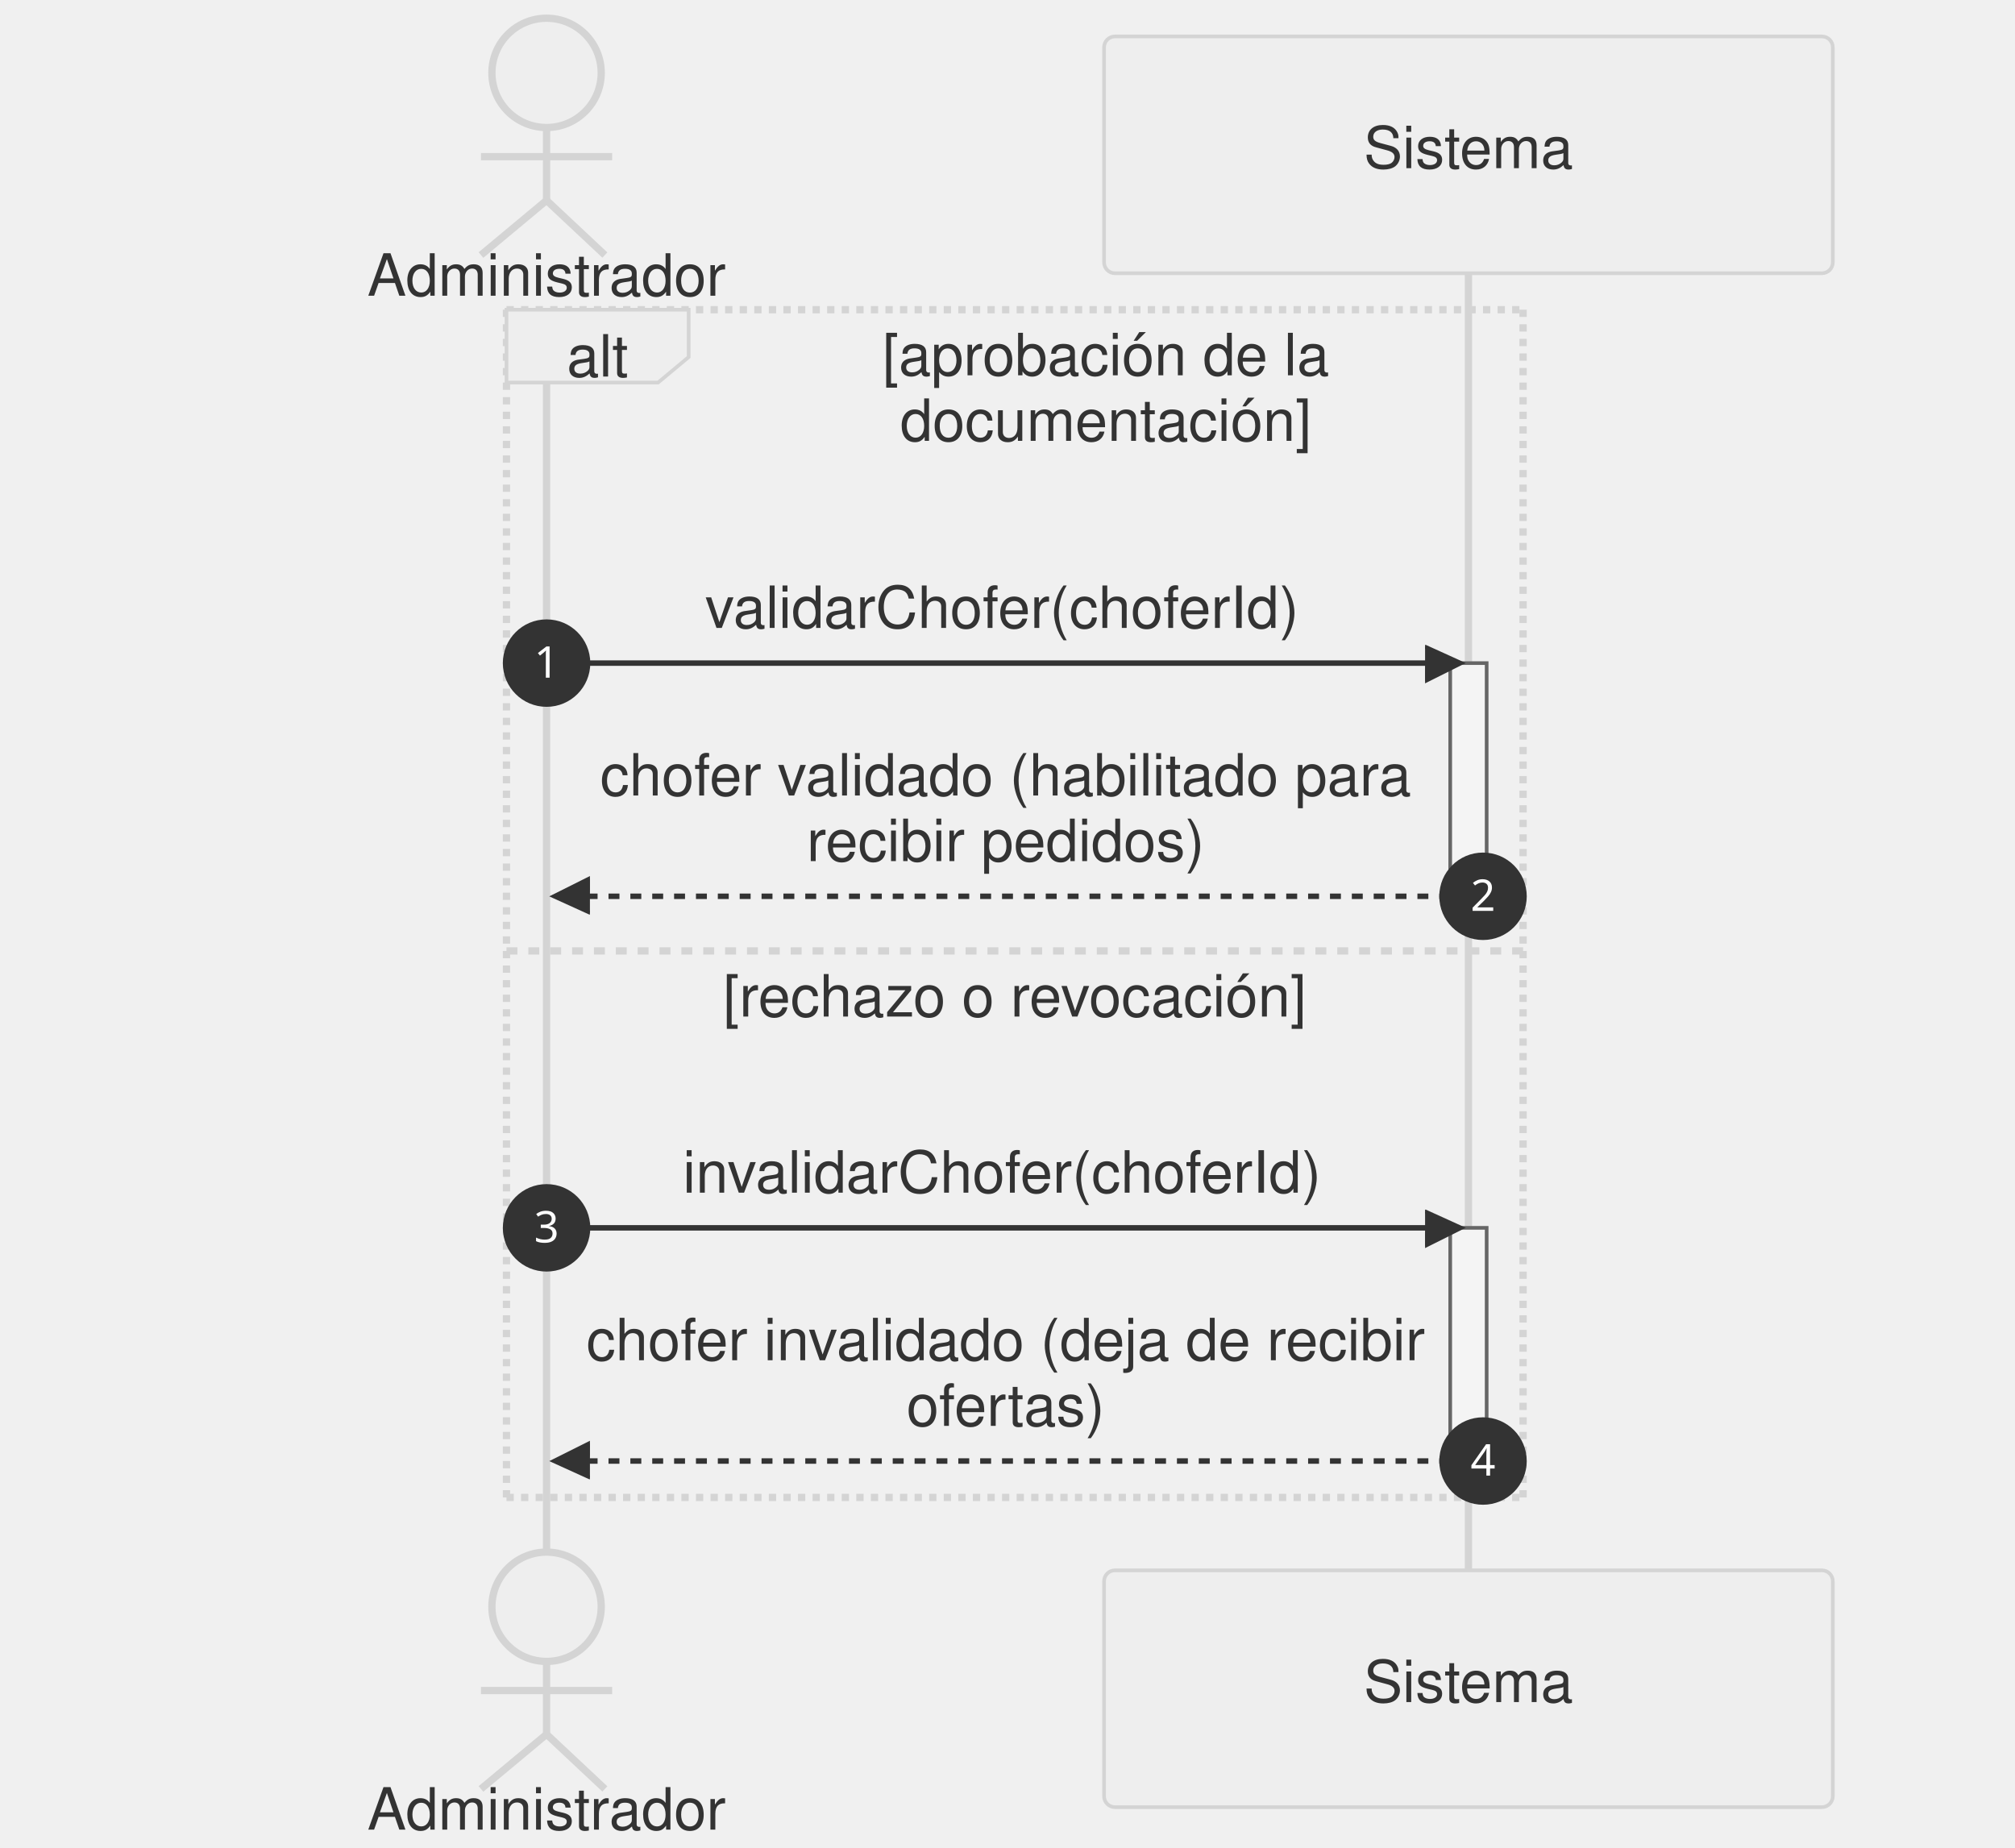
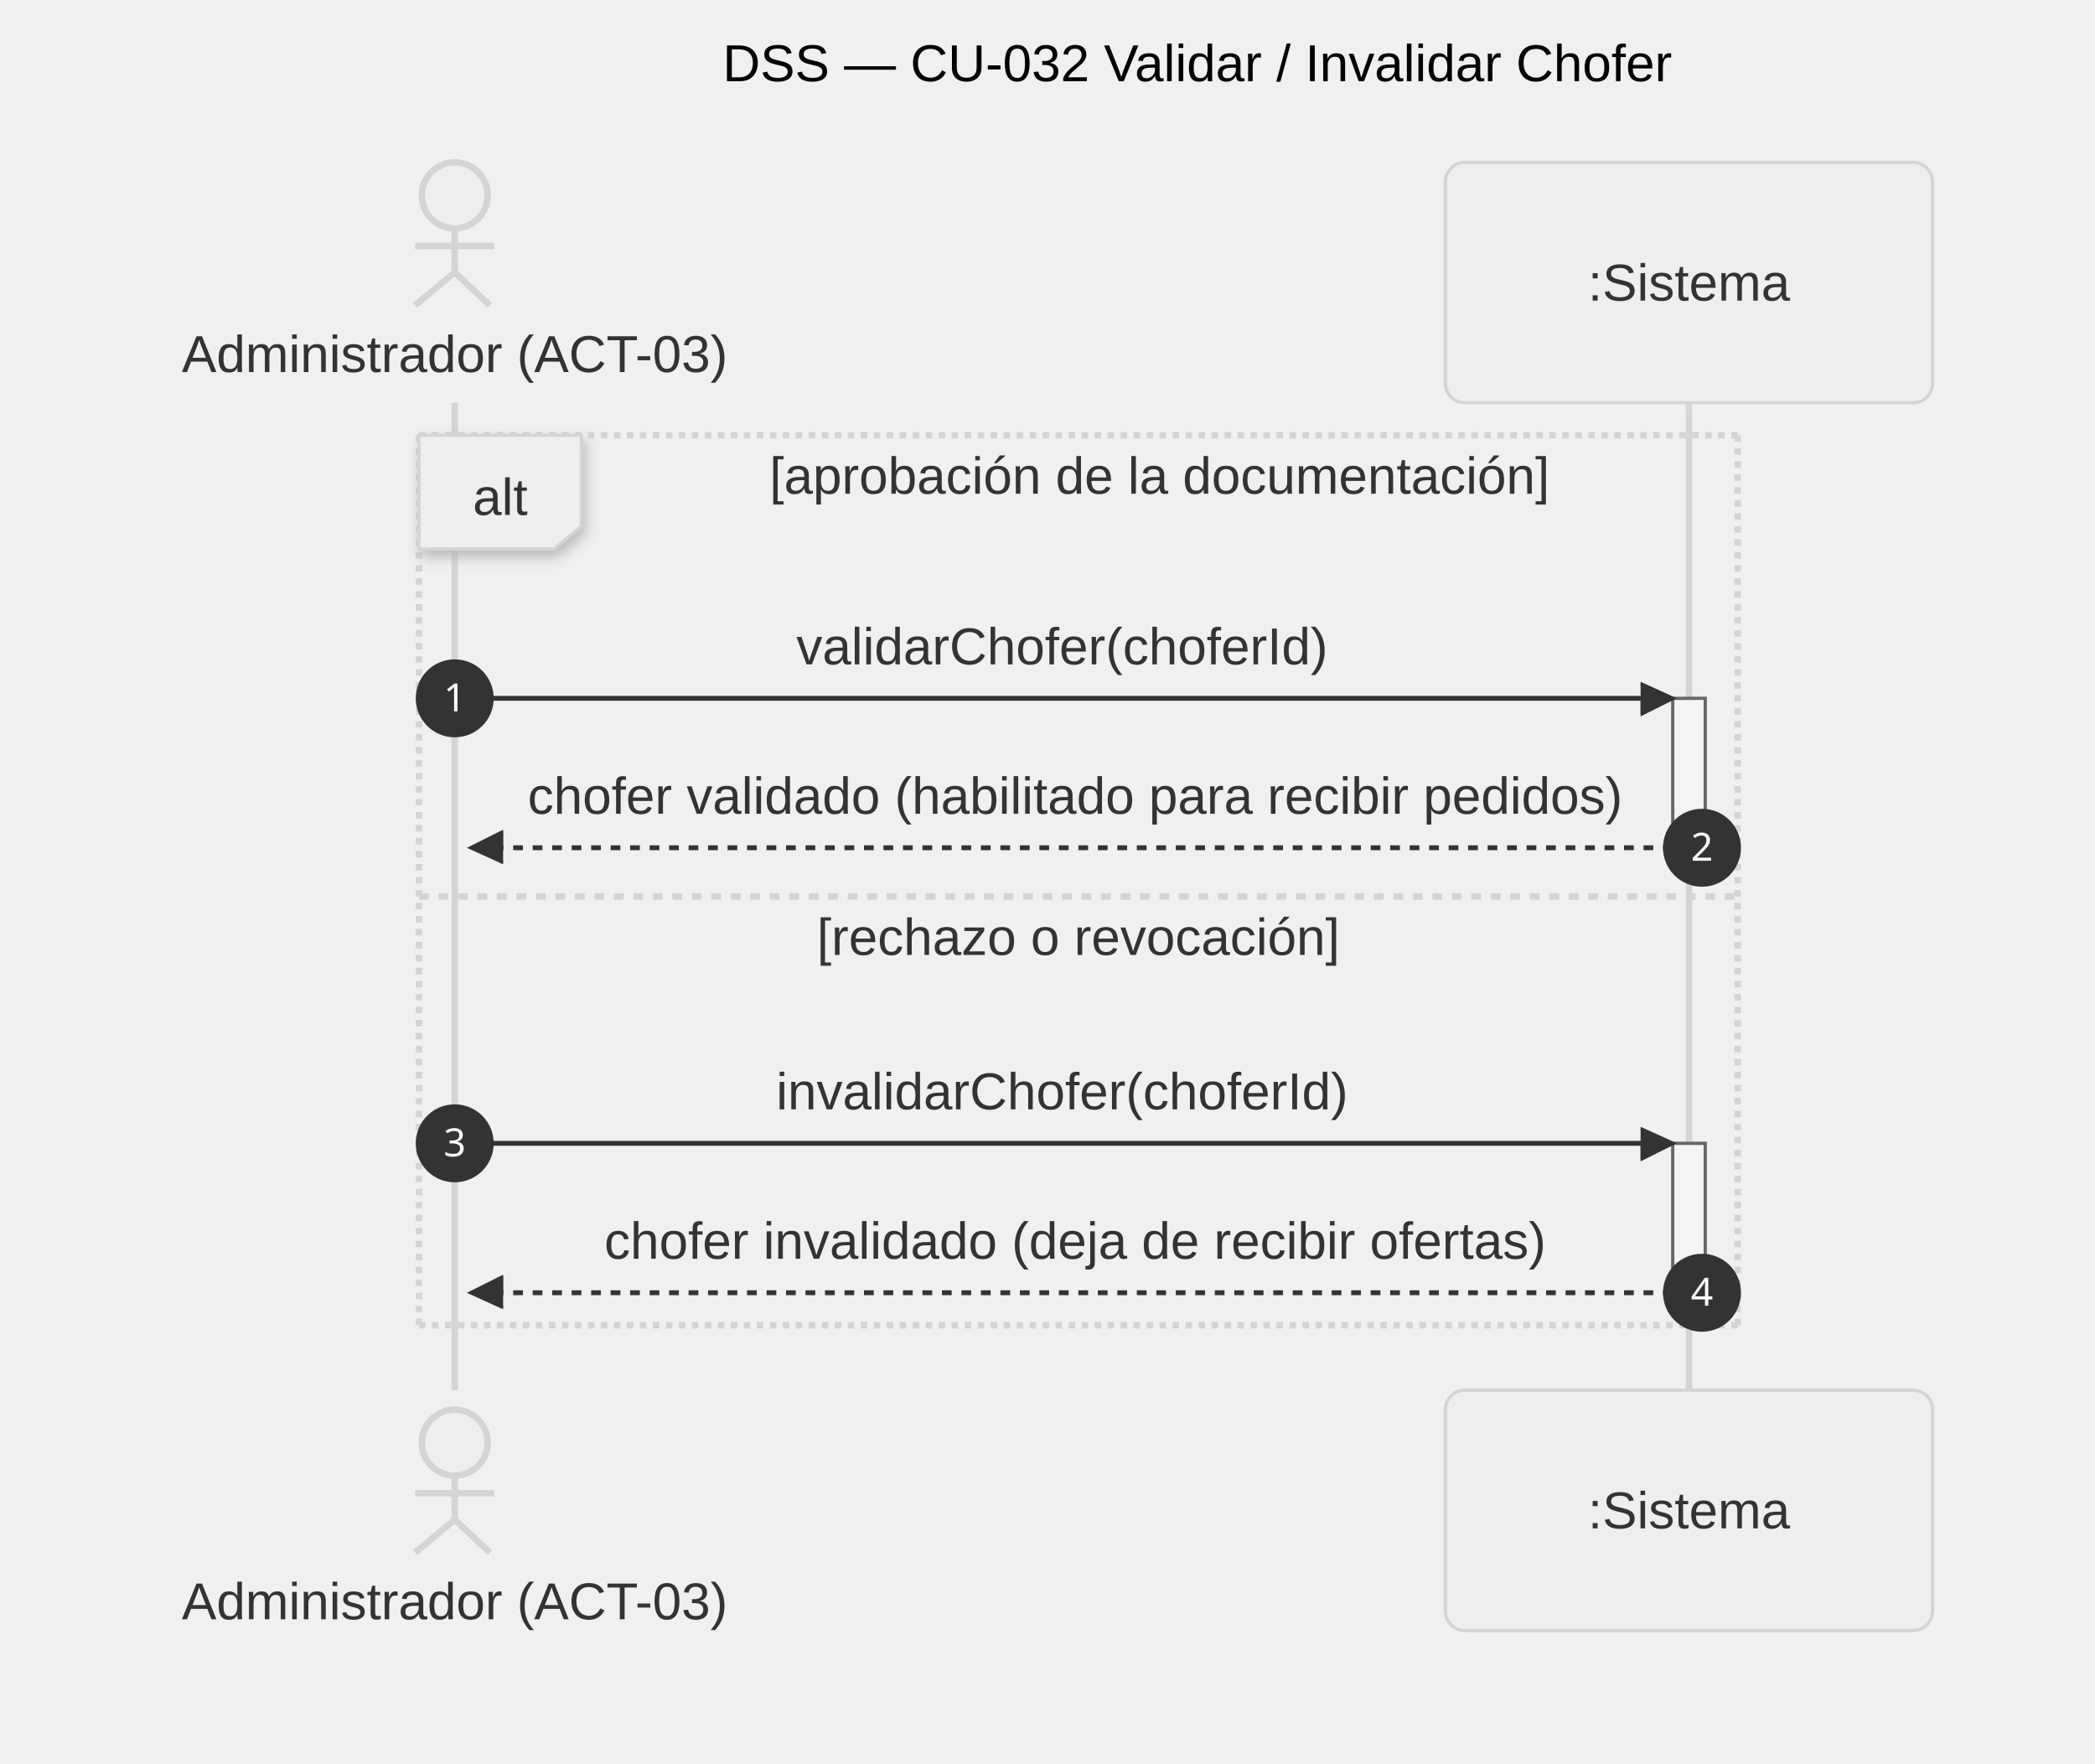
- <svg xmlns="http://www.w3.org/2000/svg" id="my-svg" width="553" height="507" viewBox="-50 -10 553 507" role="graphics-document document" aria-roledescription="sequence" style="background-color: transparent;">
+ <svg xmlns="http://www.w3.org/2000/svg" id="my-svg" width="100%" style="max-width: 645px; background-color: transparent;" viewBox="-50 -50 645 543" role="graphics-document document" aria-roledescription="sequence">
  <g>
-     <rect x="253" y="421" fill="#eaeaea" stroke="#666" width="200" height="65" name="SIS" rx="3" ry="3" class="actor actor-bottom" />
-     <text x="353" y="453.5" dominant-baseline="central" alignment-baseline="central" class="actor actor-box" style="text-anchor: middle; font-size: 16px; font-weight: 400; font-family: Helvetica, Arial, sans-serif;">
-       <tspan x="353" dy="0">Sistema</tspan>
+     <rect x="395" y="378" fill="#eaeaea" stroke="#666" width="150" height="74" name="SIS" rx="6" ry="6" class="actor actor-bottom" data-look="neo" filter="url(#my-svg-drop-shadow)" />
+     <text x="470" y="415" dominant-baseline="central" alignment-baseline="central" class="actor actor-box" style="text-anchor: middle; font-size: 16px; font-weight: 400;">
+       <tspan x="470" dy="0">:Sistema</tspan>
    </text>
  </g>
  <g />
  <g>
-     <line id="actor1" x1="353" y1="65" x2="353" y2="421" class="actor-line 200" stroke-width="0.5px" stroke="#999" name="SIS" data-et="life-line" data-id="SIS" />
-     <g id="root-1" data-et="participant" data-type="participant" data-id="SIS">
-       <rect x="253" y="0" fill="#eaeaea" stroke="#666" width="200" height="65" name="SIS" rx="3" ry="3" class="actor actor-top" />
-       <text x="353" y="32.5" dominant-baseline="central" alignment-baseline="central" class="actor actor-box" style="text-anchor: middle; font-size: 16px; font-weight: 400; font-family: Helvetica, Arial, sans-serif;">
-         <tspan x="353" dy="0">Sistema</tspan>
+     <line id="actor1" x1="470" y1="74" x2="470" y2="378" class="actor-line 200" stroke-width="0.5px" stroke="#999" name="SIS" data-et="life-line" data-id="SIS" />
+     <g id="root-1" data-look="neo" data-et="participant" data-type="participant" data-id="SIS">
+       <rect x="395" y="0" fill="#eaeaea" stroke="#666" width="150" height="74" name="SIS" rx="6" ry="6" class="actor actor-top" data-look="neo" filter="url(#my-svg-drop-shadow)" />
+       <text x="470" y="37" dominant-baseline="central" alignment-baseline="central" class="actor actor-box" style="text-anchor: middle; font-size: 16px; font-weight: 400;">
+         <tspan x="470" dy="0">:Sistema</tspan>
      </text>
    </g>
  </g>
  <g>
-     <line id="actor0" x1="100" y1="80" x2="100" y2="421" class="actor-line 200" stroke-width="0.5px" stroke="#999" name="ADM" data-et="life-line" data-id="ADM" />
+     <line id="actor0" x1="90" y1="74" x2="90" y2="378" class="actor-line 200" stroke-width="0.5px" stroke="#999" name="ADM" data-et="life-line" data-id="ADM" />
  </g>
-   <style>#my-svg{font-family:Helvetica,Arial,sans-serif;font-size:16px;fill:#000000;}@keyframes edge-animation-frame{from{stroke-dashoffset:0;}}@keyframes dash{to{stroke-dashoffset:0;}}#my-svg .edge-animation-slow{stroke-dasharray:9,5!important;stroke-dashoffset:900;animation:dash 50s linear infinite;stroke-linecap:round;}#my-svg .edge-animation-fast{stroke-dasharray:9,5!important;stroke-dashoffset:900;animation:dash 20s linear infinite;stroke-linecap:round;}#my-svg .error-icon{fill:#552222;}#my-svg .error-text{fill:#552222;stroke:#552222;}#my-svg .edge-thickness-normal{stroke-width:1px;}#my-svg .edge-thickness-thick{stroke-width:3.5px;}#my-svg .edge-pattern-solid{stroke-dasharray:0;}#my-svg .edge-thickness-invisible{stroke-width:0;fill:none;}#my-svg .edge-pattern-dashed{stroke-dasharray:3;}#my-svg .edge-pattern-dotted{stroke-dasharray:2;}#my-svg .marker{fill:#666;stroke:#666;}#my-svg .marker.cross{stroke:#666;}#my-svg svg{font-family:Helvetica,Arial,sans-serif;font-size:16px;}#my-svg p{margin:0;}#my-svg .actor{stroke:hsl(0, 0%, 83%);fill:#eee;stroke-width:1;}#my-svg rect.actor.outer-path[data-look="neo"]{filter:drop-shadow( 1px 2px 2px rgba(185,185,185,1));}#my-svg rect.note[data-look="neo"]{stroke:#999;fill:#666;filter:drop-shadow( 1px 2px 2px rgba(185,185,185,1));}#my-svg text.actor&gt;tspan{fill:#333;stroke:none;}#my-svg .actor-line{stroke:hsl(0, 0%, 83%);}#my-svg .innerArc{stroke-width:1.5;stroke-dasharray:none;}#my-svg .messageLine0{stroke-width:1.5;stroke-dasharray:none;stroke:#333;}#my-svg .messageLine1{stroke-width:1.5;stroke-dasharray:2,2;stroke:#333;}#my-svg [id$="-arrowhead"] path{fill:#333;stroke:#333;}#my-svg .sequenceNumber{fill:white;}#my-svg [id$="-sequencenumber"]{fill:#333;}#my-svg [id$="-crosshead"] path{fill:#333;stroke:#333;}#my-svg .messageText{fill:#333;stroke:none;}#my-svg .labelBox{stroke:hsl(0, 0%, 83%);fill:#eee;filter:none;}#my-svg .labelText,#my-svg .labelText&gt;tspan{fill:#333;stroke:none;}#my-svg .loopText,#my-svg .loopText&gt;tspan{fill:#333;stroke:none;}#my-svg .sectionTitle,#my-svg .sectionTitle&gt;tspan{fill:#333;stroke:none;}#my-svg .loopLine{stroke-width:2px;stroke-dasharray:2,2;stroke:hsl(0, 0%, 83%);fill:hsl(0, 0%, 83%);}#my-svg .note{stroke:#999;fill:#666;}#my-svg .noteText,#my-svg .noteText&gt;tspan{fill:#fff;stroke:none;font-weight:normal;}#my-svg .activation0{fill:#f4f4f4;stroke:#666;}#my-svg .activation1{fill:#f4f4f4;stroke:#666;}#my-svg .activation2{fill:#f4f4f4;stroke:#666;}#my-svg .actorPopupMenu{position:absolute;}#my-svg .actorPopupMenuPanel{position:absolute;fill:#eee;box-shadow:0px 8px 16px 0px rgba(0,0,0,0.2);filter:drop-shadow(3px 5px 2px rgb(0 0 0 / 0.4));}#my-svg .actor-man circle,#my-svg line{fill:#eee;stroke-width:2px;}#my-svg g rect.rect{filter:drop-shadow( 1px 2px 2px rgba(185,185,185,1));stroke:#999;}#my-svg .node .neo-node{stroke:#999;}#my-svg [data-look="neo"].node rect,#my-svg [data-look="neo"].cluster rect,#my-svg [data-look="neo"].node polygon{stroke:url(#my-svg-gradient);filter:drop-shadow( 1px 2px 2px rgba(185,185,185,1));}#my-svg [data-look="neo"].swimlane.cluster rect{filter:none;}#my-svg [data-look="neo"].node path{stroke:url(#my-svg-gradient);stroke-width:1px;}#my-svg [data-look="neo"].node .outer-path{filter:drop-shadow( 1px 2px 2px rgba(185,185,185,1));}#my-svg [data-look="neo"].node .neo-line path{stroke:#999;filter:none;}#my-svg [data-look="neo"].node circle{stroke:url(#my-svg-gradient);filter:drop-shadow( 1px 2px 2px rgba(185,185,185,1));}#my-svg [data-look="neo"].node circle .state-start{fill:#000000;}#my-svg [data-look="neo"].icon-shape .icon{fill:url(#my-svg-gradient);filter:drop-shadow( 1px 2px 2px rgba(185,185,185,1));}#my-svg [data-look="neo"].icon-shape .icon-neo path{stroke:url(#my-svg-gradient);filter:drop-shadow( 1px 2px 2px rgba(185,185,185,1));}#my-svg :root{--mermaid-font-family:Helvetica,Arial,sans-serif;}</style>
+   <style>#my-svg{font-family:"trebuchet ms",verdana,arial,sans-serif;font-size:16px;fill:#000000;}@keyframes edge-animation-frame{from{stroke-dashoffset:0;}}@keyframes dash{to{stroke-dashoffset:0;}}#my-svg .edge-animation-slow{stroke-dasharray:9,5!important;stroke-dashoffset:900;animation:dash 50s linear infinite;stroke-linecap:round;}#my-svg .edge-animation-fast{stroke-dasharray:9,5!important;stroke-dashoffset:900;animation:dash 20s linear infinite;stroke-linecap:round;}#my-svg .error-icon{fill:#552222;}#my-svg .error-text{fill:#552222;stroke:#552222;}#my-svg .edge-thickness-normal{stroke-width:1px;}#my-svg .edge-thickness-thick{stroke-width:3.5px;}#my-svg .edge-pattern-solid{stroke-dasharray:0;}#my-svg .edge-thickness-invisible{stroke-width:0;fill:none;}#my-svg .edge-pattern-dashed{stroke-dasharray:3;}#my-svg .edge-pattern-dotted{stroke-dasharray:2;}#my-svg .marker{fill:#666;stroke:#666;}#my-svg .marker.cross{stroke:#666;}#my-svg svg{font-family:"trebuchet ms",verdana,arial,sans-serif;font-size:16px;}#my-svg p{margin:0;}#my-svg .actor{stroke:hsl(0, 0%, 83%);fill:#eee;stroke-width:1;}#my-svg rect.actor.outer-path[data-look="neo"]{filter:drop-shadow( 1px 2px 2px rgba(185,185,185,1));}#my-svg rect.note[data-look="neo"]{stroke:#999;fill:#666;filter:drop-shadow( 1px 2px 2px rgba(185,185,185,1));}#my-svg text.actor&gt;tspan{fill:#333;stroke:none;}#my-svg .actor-line{stroke:hsl(0, 0%, 83%);}#my-svg .innerArc{stroke-width:1.5;stroke-dasharray:none;}#my-svg .messageLine0{stroke-width:1.5;stroke-dasharray:none;stroke:#333;}#my-svg .messageLine1{stroke-width:1.5;stroke-dasharray:2,2;stroke:#333;}#my-svg [id$="-arrowhead"] path{fill:#333;stroke:#333;}#my-svg .sequenceNumber{fill:white;}#my-svg [id$="-sequencenumber"]{fill:#333;}#my-svg [id$="-crosshead"] path{fill:#333;stroke:#333;}#my-svg .messageText{fill:#333;stroke:none;}#my-svg .labelBox{stroke:hsl(0, 0%, 83%);fill:#eee;filter:drop-shadow( 1px 2px 2px rgba(185,185,185,1));}#my-svg .labelText,#my-svg .labelText&gt;tspan{fill:#333;stroke:none;}#my-svg .loopText,#my-svg .loopText&gt;tspan{fill:#333;stroke:none;}#my-svg .sectionTitle,#my-svg .sectionTitle&gt;tspan{fill:#333;stroke:none;}#my-svg .loopLine{stroke-width:2px;stroke-dasharray:2,2;stroke:hsl(0, 0%, 83%);fill:hsl(0, 0%, 83%);}#my-svg .note{stroke:#999;fill:#666;}#my-svg .noteText,#my-svg .noteText&gt;tspan{fill:#fff;stroke:none;}#my-svg .activation0{fill:#f4f4f4;stroke:#666;}#my-svg .activation1{fill:#f4f4f4;stroke:#666;}#my-svg .activation2{fill:#f4f4f4;stroke:#666;}#my-svg .actorPopupMenu{position:absolute;}#my-svg .actorPopupMenuPanel{position:absolute;fill:#eee;box-shadow:0px 8px 16px 0px rgba(0,0,0,0.2);filter:drop-shadow(3px 5px 2px rgb(0 0 0 / 0.4));}#my-svg .actor-man circle,#my-svg line{fill:#eee;stroke-width:2px;}#my-svg g rect.rect{filter:drop-shadow( 1px 2px 2px rgba(185,185,185,1));stroke:#999;}#my-svg .node .neo-node{stroke:#999;}#my-svg [data-look="neo"].node rect,#my-svg [data-look="neo"].cluster rect,#my-svg [data-look="neo"].node polygon{stroke:url(#my-svg-gradient);filter:drop-shadow( 1px 2px 2px rgba(185,185,185,1));}#my-svg [data-look="neo"].swimlane.cluster rect{filter:none;}#my-svg [data-look="neo"].node path{stroke:url(#my-svg-gradient);stroke-width:1px;}#my-svg [data-look="neo"].node .outer-path{filter:drop-shadow( 1px 2px 2px rgba(185,185,185,1));}#my-svg [data-look="neo"].node .neo-line path{stroke:#999;filter:none;}#my-svg [data-look="neo"].node circle{stroke:url(#my-svg-gradient);filter:drop-shadow( 1px 2px 2px rgba(185,185,185,1));}#my-svg [data-look="neo"].node circle .state-start{fill:#000000;}#my-svg [data-look="neo"].icon-shape .icon{fill:url(#my-svg-gradient);filter:drop-shadow( 1px 2px 2px rgba(185,185,185,1));}#my-svg [data-look="neo"].icon-shape .icon-neo path{stroke:url(#my-svg-gradient);filter:drop-shadow( 1px 2px 2px rgba(185,185,185,1));}#my-svg :root{--mermaid-font-family:"trebuchet ms",verdana,arial,sans-serif;}</style>
  <g />
  <defs>
    <symbol id="my-svg-computer" width="24" height="24">
      <path transform="scale(.5)" d="M2 2v13h20v-13h-20zm18 11h-16v-9h16v9zm-10.228 6l.466-1h3.524l.467 1h-4.457zm14.228 3h-24l2-6h2.104l-1.33 4h18.45l-1.297-4h2.073l2 6zm-5-10h-14v-7h14v7z" />
    </symbol>
  </defs>
  <defs>
    <symbol id="my-svg-database" fill-rule="evenodd" clip-rule="evenodd">
      <path transform="scale(.5)" d="M12.258.001l.256.004.255.005.253.008.251.01.249.012.247.015.246.016.242.019.241.02.239.023.236.024.233.027.231.028.229.031.225.032.223.034.22.036.217.038.214.04.211.041.208.043.205.045.201.046.198.048.194.05.191.051.187.053.183.054.18.056.175.057.172.059.168.06.163.061.16.063.155.064.15.066.074.033.073.033.071.034.07.034.069.035.068.035.067.035.066.035.064.036.064.036.062.036.06.036.06.037.058.037.058.037.055.038.055.038.053.038.052.038.051.039.05.039.048.039.047.039.045.04.044.04.043.04.041.04.04.041.039.041.037.041.036.041.034.041.033.042.032.042.03.042.029.042.027.042.026.043.024.043.023.043.021.043.02.043.018.044.017.043.015.044.013.044.012.044.011.045.009.044.007.045.006.045.004.045.002.045.001.045v17l-.001.045-.002.045-.004.045-.006.045-.007.045-.009.044-.011.045-.012.044-.013.044-.015.044-.017.043-.018.044-.02.043-.021.043-.023.043-.024.043-.026.043-.027.042-.029.042-.03.042-.032.042-.033.042-.034.041-.036.041-.037.041-.039.041-.04.041-.041.04-.043.04-.044.04-.045.04-.047.039-.048.039-.05.039-.051.039-.052.038-.053.038-.055.038-.055.038-.058.037-.058.037-.06.037-.06.036-.062.036-.064.036-.064.036-.066.035-.067.035-.068.035-.069.035-.07.034-.071.034-.073.033-.074.033-.15.066-.155.064-.16.063-.163.061-.168.06-.172.059-.175.057-.18.056-.183.054-.187.053-.191.051-.194.05-.198.048-.201.046-.205.045-.208.043-.211.041-.214.04-.217.038-.22.036-.223.034-.225.032-.229.031-.231.028-.233.027-.236.024-.239.023-.241.02-.242.019-.246.016-.247.015-.249.012-.251.01-.253.008-.255.005-.256.004-.258.001-.258-.001-.256-.004-.255-.005-.253-.008-.251-.01-.249-.012-.247-.015-.245-.016-.243-.019-.241-.02-.238-.023-.236-.024-.234-.027-.231-.028-.228-.031-.226-.032-.223-.034-.22-.036-.217-.038-.214-.04-.211-.041-.208-.043-.204-.045-.201-.046-.198-.048-.195-.05-.19-.051-.187-.053-.184-.054-.179-.056-.176-.057-.172-.059-.167-.06-.164-.061-.159-.063-.155-.064-.151-.066-.074-.033-.072-.033-.072-.034-.07-.034-.069-.035-.068-.035-.067-.035-.066-.035-.064-.036-.063-.036-.062-.036-.061-.036-.06-.037-.058-.037-.057-.037-.056-.038-.055-.038-.053-.038-.052-.038-.051-.039-.049-.039-.049-.039-.046-.039-.046-.04-.044-.04-.043-.04-.041-.04-.04-.041-.039-.041-.037-.041-.036-.041-.034-.041-.033-.042-.032-.042-.03-.042-.029-.042-.027-.042-.026-.043-.024-.043-.023-.043-.021-.043-.02-.043-.018-.044-.017-.043-.015-.044-.013-.044-.012-.044-.011-.045-.009-.044-.007-.045-.006-.045-.004-.045-.002-.045-.001-.045v-17l.001-.045.002-.045.004-.045.006-.045.007-.045.009-.044.011-.045.012-.044.013-.044.015-.044.017-.043.018-.044.02-.043.021-.043.023-.043.024-.043.026-.043.027-.042.029-.042.03-.042.032-.042.033-.042.034-.041.036-.041.037-.041.039-.041.04-.041.041-.04.043-.04.044-.04.046-.04.046-.039.049-.039.049-.039.051-.039.052-.038.053-.038.055-.038.056-.038.057-.037.058-.037.06-.037.061-.036.062-.036.063-.036.064-.036.066-.035.067-.035.068-.035.069-.035.07-.034.072-.034.072-.033.074-.033.151-.066.155-.064.159-.063.164-.061.167-.06.172-.059.176-.057.179-.056.184-.054.187-.053.19-.051.195-.05.198-.048.201-.046.204-.045.208-.043.211-.041.214-.04.217-.038.22-.036.223-.034.226-.032.228-.031.231-.028.234-.027.236-.024.238-.023.241-.02.243-.019.245-.016.247-.015.249-.012.251-.01.253-.008.255-.005.256-.004.258-.001.258.001zm-9.258 20.499v.01l.001.021.003.021.004.022.005.021.006.022.007.022.009.023.01.022.011.023.012.023.013.023.015.023.016.024.017.023.018.024.019.024.021.024.022.025.023.024.024.025.052.049.056.05.061.051.066.051.07.051.075.051.079.052.084.052.088.052.092.052.097.052.102.051.105.052.11.052.114.051.119.051.123.051.127.05.131.05.135.05.139.048.144.049.147.047.152.047.155.047.16.045.163.045.167.043.171.043.176.041.178.041.183.039.187.039.19.037.194.035.197.035.202.033.204.031.209.03.212.029.216.027.219.025.222.024.226.021.23.02.233.018.236.016.24.015.243.012.246.01.249.008.253.005.256.004.259.001.26-.001.257-.004.254-.005.25-.008.247-.011.244-.012.241-.014.237-.016.233-.018.231-.021.226-.021.224-.024.22-.026.216-.027.212-.028.21-.031.205-.031.202-.034.198-.034.194-.036.191-.037.187-.039.183-.04.179-.04.175-.042.172-.043.168-.044.163-.045.16-.046.155-.046.152-.047.148-.048.143-.049.139-.049.136-.05.131-.05.126-.05.123-.051.118-.052.114-.051.11-.052.106-.052.101-.052.096-.052.092-.052.088-.053.083-.051.079-.052.074-.052.07-.051.065-.051.06-.051.056-.05.051-.05.023-.024.023-.025.021-.024.02-.024.019-.024.018-.024.017-.024.015-.023.014-.024.013-.023.012-.023.01-.023.01-.022.008-.022.006-.022.006-.022.004-.022.004-.021.001-.021.001-.021v-4.127l-.077.055-.08.053-.083.054-.085.053-.087.052-.09.052-.093.051-.095.05-.097.05-.1.049-.102.049-.105.048-.106.047-.109.047-.111.046-.114.045-.115.045-.118.044-.12.043-.122.042-.124.042-.126.041-.128.04-.13.04-.132.038-.134.038-.135.037-.138.037-.139.035-.142.035-.143.034-.144.033-.147.032-.148.031-.15.03-.151.03-.153.029-.154.027-.156.027-.158.026-.159.025-.161.024-.162.023-.163.022-.165.021-.166.02-.167.019-.169.018-.169.017-.171.016-.173.015-.173.014-.175.013-.175.012-.177.011-.178.01-.179.008-.179.008-.181.006-.182.005-.182.004-.184.003-.184.002h-.37l-.184-.002-.184-.003-.182-.004-.182-.005-.181-.006-.179-.008-.179-.008-.178-.01-.176-.011-.176-.012-.175-.013-.173-.014-.172-.015-.171-.016-.17-.017-.169-.018-.167-.019-.166-.02-.165-.021-.163-.022-.162-.023-.161-.024-.159-.025-.157-.026-.156-.027-.155-.027-.153-.029-.151-.03-.15-.03-.148-.031-.146-.032-.145-.033-.143-.034-.141-.035-.14-.035-.137-.037-.136-.037-.134-.038-.132-.038-.13-.04-.128-.04-.126-.041-.124-.042-.122-.042-.12-.044-.117-.043-.116-.045-.113-.045-.112-.046-.109-.047-.106-.047-.105-.048-.102-.049-.1-.049-.097-.05-.095-.05-.093-.052-.09-.051-.087-.052-.085-.053-.083-.054-.08-.054-.077-.054v4.127zm0-5.654v.011l.001.021.003.021.004.021.005.022.006.022.007.022.009.022.01.022.011.023.012.023.013.023.015.024.016.023.017.024.018.024.019.024.021.024.022.024.023.025.024.024.052.05.056.05.061.05.066.051.07.051.075.052.079.051.084.052.088.052.092.052.097.052.102.052.105.052.11.051.114.051.119.052.123.05.127.051.131.05.135.049.139.049.144.048.147.048.152.047.155.046.16.045.163.045.167.044.171.042.176.042.178.04.183.04.187.038.19.037.194.036.197.034.202.033.204.032.209.03.212.028.216.027.219.025.222.024.226.022.23.02.233.018.236.016.24.014.243.012.246.01.249.008.253.006.256.003.259.001.26-.001.257-.003.254-.006.25-.008.247-.01.244-.012.241-.015.237-.016.233-.018.231-.02.226-.022.224-.024.22-.025.216-.027.212-.029.21-.03.205-.032.202-.033.198-.035.194-.036.191-.037.187-.039.183-.039.179-.041.175-.042.172-.043.168-.044.163-.045.16-.045.155-.047.152-.047.148-.048.143-.048.139-.05.136-.049.131-.05.126-.051.123-.051.118-.051.114-.052.11-.052.106-.052.101-.052.096-.052.092-.052.088-.052.083-.052.079-.052.074-.051.07-.052.065-.051.06-.05.056-.051.051-.049.023-.025.023-.024.021-.025.02-.024.019-.024.018-.024.017-.024.015-.023.014-.023.013-.024.012-.022.01-.023.01-.023.008-.022.006-.022.006-.022.004-.021.004-.022.001-.021.001-.021v-4.139l-.077.054-.08.054-.083.054-.085.052-.087.053-.09.051-.093.051-.095.051-.097.05-.1.049-.102.049-.105.048-.106.047-.109.047-.111.046-.114.045-.115.044-.118.044-.12.044-.122.042-.124.042-.126.041-.128.04-.13.039-.132.039-.134.038-.135.037-.138.036-.139.036-.142.035-.143.033-.144.033-.147.033-.148.031-.15.03-.151.03-.153.028-.154.028-.156.027-.158.026-.159.025-.161.024-.162.023-.163.022-.165.021-.166.02-.167.019-.169.018-.169.017-.171.016-.173.015-.173.014-.175.013-.175.012-.177.011-.178.009-.179.009-.179.007-.181.007-.182.005-.182.004-.184.003-.184.002h-.37l-.184-.002-.184-.003-.182-.004-.182-.005-.181-.007-.179-.007-.179-.009-.178-.009-.176-.011-.176-.012-.175-.013-.173-.014-.172-.015-.171-.016-.17-.017-.169-.018-.167-.019-.166-.02-.165-.021-.163-.022-.162-.023-.161-.024-.159-.025-.157-.026-.156-.027-.155-.028-.153-.028-.151-.03-.15-.03-.148-.031-.146-.033-.145-.033-.143-.033-.141-.035-.14-.036-.137-.036-.136-.037-.134-.038-.132-.039-.13-.039-.128-.04-.126-.041-.124-.042-.122-.043-.12-.043-.117-.044-.116-.044-.113-.046-.112-.046-.109-.046-.106-.047-.105-.048-.102-.049-.1-.049-.097-.05-.095-.051-.093-.051-.09-.051-.087-.053-.085-.052-.083-.054-.08-.054-.077-.054v4.139zm0-5.666v.011l.001.02.003.022.004.021.005.022.006.021.007.022.009.023.01.022.011.023.012.023.013.023.015.023.016.024.017.024.018.023.019.024.021.025.022.024.023.024.024.025.052.05.056.05.061.05.066.051.07.051.075.052.079.051.084.052.088.052.092.052.097.052.102.052.105.051.11.052.114.051.119.051.123.051.127.05.131.05.135.05.139.049.144.048.147.048.152.047.155.046.16.045.163.045.167.043.171.043.176.042.178.04.183.04.187.038.19.037.194.036.197.034.202.033.204.032.209.03.212.028.216.027.219.025.222.024.226.021.23.02.233.018.236.017.24.014.243.012.246.01.249.008.253.006.256.003.259.001.26-.001.257-.003.254-.006.25-.008.247-.01.244-.013.241-.014.237-.016.233-.018.231-.02.226-.022.224-.024.22-.025.216-.027.212-.029.21-.03.205-.032.202-.033.198-.035.194-.036.191-.037.187-.039.183-.039.179-.041.175-.042.172-.043.168-.044.163-.045.16-.045.155-.047.152-.047.148-.048.143-.049.139-.049.136-.049.131-.051.126-.05.123-.051.118-.052.114-.051.11-.052.106-.052.101-.052.096-.052.092-.052.088-.052.083-.052.079-.052.074-.052.07-.051.065-.051.06-.051.056-.05.051-.049.023-.025.023-.025.021-.024.02-.024.019-.024.018-.024.017-.024.015-.023.014-.024.013-.023.012-.023.01-.022.01-.023.008-.022.006-.022.006-.022.004-.022.004-.021.001-.021.001-.021v-4.153l-.077.054-.08.054-.083.053-.085.053-.087.053-.09.051-.093.051-.095.051-.097.05-.1.049-.102.048-.105.048-.106.048-.109.046-.111.046-.114.046-.115.044-.118.044-.12.043-.122.043-.124.042-.126.041-.128.04-.13.039-.132.039-.134.038-.135.037-.138.036-.139.036-.142.034-.143.034-.144.033-.147.032-.148.032-.15.03-.151.03-.153.028-.154.028-.156.027-.158.026-.159.024-.161.024-.162.023-.163.023-.165.021-.166.02-.167.019-.169.018-.169.017-.171.016-.173.015-.173.014-.175.013-.175.012-.177.01-.178.01-.179.009-.179.007-.181.006-.182.006-.182.004-.184.003-.184.001-.185.001-.185-.001-.184-.001-.184-.003-.182-.004-.182-.006-.181-.006-.179-.007-.179-.009-.178-.01-.176-.01-.176-.012-.175-.013-.173-.014-.172-.015-.171-.016-.17-.017-.169-.018-.167-.019-.166-.02-.165-.021-.163-.023-.162-.023-.161-.024-.159-.024-.157-.026-.156-.027-.155-.028-.153-.028-.151-.03-.15-.03-.148-.032-.146-.032-.145-.033-.143-.034-.141-.034-.14-.036-.137-.036-.136-.037-.134-.038-.132-.039-.13-.039-.128-.041-.126-.041-.124-.041-.122-.043-.12-.043-.117-.044-.116-.044-.113-.046-.112-.046-.109-.046-.106-.048-.105-.048-.102-.048-.1-.05-.097-.049-.095-.051-.093-.051-.09-.052-.087-.052-.085-.053-.083-.053-.08-.054-.077-.054v4.153zm8.74-8.179l-.257.004-.254.005-.25.008-.247.011-.244.012-.241.014-.237.016-.233.018-.231.021-.226.022-.224.023-.22.026-.216.027-.212.028-.21.031-.205.032-.202.033-.198.034-.194.036-.191.038-.187.038-.183.04-.179.041-.175.042-.172.043-.168.043-.163.045-.16.046-.155.046-.152.048-.148.048-.143.048-.139.049-.136.05-.131.05-.126.051-.123.051-.118.051-.114.052-.11.052-.106.052-.101.052-.096.052-.092.052-.088.052-.083.052-.079.052-.074.051-.07.052-.065.051-.06.05-.056.05-.051.05-.023.025-.023.024-.021.024-.02.025-.019.024-.018.024-.017.023-.015.024-.014.023-.013.023-.012.023-.01.023-.01.022-.008.022-.006.023-.006.021-.004.022-.004.021-.001.021-.001.021.001.021.001.021.004.021.004.022.006.021.006.023.008.022.01.022.01.023.012.023.013.023.014.023.015.024.017.023.018.024.019.024.02.025.021.024.023.024.023.025.051.05.056.05.06.05.065.051.07.052.074.051.079.052.083.052.088.052.092.052.096.052.101.052.106.052.11.052.114.052.118.051.123.051.126.051.131.05.136.05.139.049.143.048.148.048.152.048.155.046.16.046.163.045.168.043.172.043.175.042.179.041.183.04.187.038.191.038.194.036.198.034.202.033.205.032.21.031.212.028.216.027.22.026.224.023.226.022.231.021.233.018.237.016.241.014.244.012.247.011.25.008.254.005.257.004.26.001.26-.001.257-.004.254-.005.25-.008.247-.011.244-.012.241-.014.237-.016.233-.018.231-.021.226-.022.224-.023.22-.026.216-.027.212-.028.21-.031.205-.032.202-.033.198-.034.194-.036.191-.038.187-.038.183-.04.179-.041.175-.042.172-.043.168-.043.163-.045.16-.046.155-.046.152-.048.148-.048.143-.048.139-.049.136-.05.131-.05.126-.051.123-.051.118-.051.114-.052.11-.052.106-.052.101-.052.096-.052.092-.052.088-.052.083-.052.079-.052.074-.051.07-.052.065-.051.06-.05.056-.05.051-.05.023-.025.023-.024.021-.024.02-.025.019-.024.018-.024.017-.023.015-.024.014-.023.013-.023.012-.023.01-.023.01-.022.008-.022.006-.023.006-.021.004-.022.004-.021.001-.021.001-.021-.001-.021-.001-.021-.004-.021-.004-.022-.006-.021-.006-.023-.008-.022-.01-.022-.01-.023-.012-.023-.013-.023-.014-.023-.015-.024-.017-.023-.018-.024-.019-.024-.02-.025-.021-.024-.023-.024-.023-.025-.051-.05-.056-.05-.06-.05-.065-.051-.07-.052-.074-.051-.079-.052-.083-.052-.088-.052-.092-.052-.096-.052-.101-.052-.106-.052-.11-.052-.114-.052-.118-.051-.123-.051-.126-.051-.131-.05-.136-.05-.139-.049-.143-.048-.148-.048-.152-.048-.155-.046-.16-.046-.163-.045-.168-.043-.172-.043-.175-.042-.179-.041-.183-.04-.187-.038-.191-.038-.194-.036-.198-.034-.202-.033-.205-.032-.21-.031-.212-.028-.216-.027-.22-.026-.224-.023-.226-.022-.231-.021-.233-.018-.237-.016-.241-.014-.244-.012-.247-.011-.25-.008-.254-.005-.257-.004-.26-.001-.26.001z" />
    </symbol>
  </defs>
  <defs>
    <symbol id="my-svg-clock" width="24" height="24">
      <path transform="scale(.5)" d="M12 2c5.514 0 10 4.486 10 10s-4.486 10-10 10-10-4.486-10-10 4.486-10 10-10zm0-2c-6.627 0-12 5.373-12 12s5.373 12 12 12 12-5.373 12-12-5.373-12-12-12zm5.848 12.459c.202.038.202.333.001.372-1.907.361-6.045 1.111-6.547 1.111-.719 0-1.301-.582-1.301-1.301 0-.512.77-5.447 1.125-7.445.034-.192.312-.181.343.014l.985 6.238 5.394 1.011z" />
    </symbol>
  </defs>
  <defs>
    <marker id="my-svg-arrowhead" refX="7.9" refY="5" markerUnits="userSpaceOnUse" markerWidth="12" markerHeight="12" orient="auto-start-reverse">
      <path d="M -1 0 L 10 5 L 0 10 z" />
    </marker>
  </defs>
  <defs>
    <marker id="my-svg-crosshead" markerWidth="15" markerHeight="8" orient="auto" refX="4" refY="4.5">
      <path fill="none" stroke="#000000" stroke-width="1pt" d="M 1,2 L 6,7 M 6,2 L 1,7" style="stroke-dasharray: 0, 0;" />
    </marker>
  </defs>
  <defs>
    <marker id="my-svg-filled-head" refX="15.5" refY="7" markerWidth="20" markerHeight="28" orient="auto">
      <path d="M 18,7 L9,13 L14,7 L9,1 Z" />
    </marker>
  </defs>
  <defs>
    <marker id="my-svg-sequencenumber" refX="15" refY="15" markerWidth="60" markerHeight="40" orient="auto">
      <circle cx="15" cy="15" r="6" />
    </marker>
  </defs>
  <defs>
    <marker id="my-svg-solidTopArrowHead" refX="7.9" refY="7.25" markerUnits="userSpaceOnUse" markerWidth="12" markerHeight="12" orient="auto-start-reverse">
      <path d="M 0 0 L 10 8 L 0 8 z" />
    </marker>
  </defs>
  <defs>
    <marker id="my-svg-solidBottomArrowHead" refX="7.9" refY="0.75" markerUnits="userSpaceOnUse" markerWidth="12" markerHeight="12" orient="auto-start-reverse">
      <path d="M 0 0 L 10 0 L 0 8 z" />
    </marker>
  </defs>
  <defs>
    <marker id="my-svg-stickTopArrowHead" refX="7.5" refY="7" markerUnits="userSpaceOnUse" markerWidth="12" markerHeight="12" orient="auto-start-reverse">
      <path d="M 0 0 L 7 7" stroke="black" stroke-width="1.5" fill="none" />
    </marker>
  </defs>
  <defs>
    <marker id="my-svg-stickBottomArrowHead" refX="7.5" refY="0" markerUnits="userSpaceOnUse" markerWidth="12" markerHeight="12" orient="auto-start-reverse">
      <path d="M 0 7 L 7 0" stroke="black" stroke-width="1.5" fill="none" />
    </marker>
  </defs>
+   <defs>
+     <filter id="my-svg-drop-shadow" height="130%" width="130%">
+       <feDropShadow dx="4" dy="4" stdDeviation="0" flood-opacity="0.06" flood-color="#FFFFFF" />
+     </filter>
+   </defs>
  <g>
-     <rect x="348" y="172" fill="#EDF2AE" stroke="#666" width="10" height="64" class="activation0" />
+     <rect x="465" y="165" fill="#EDF2AE" stroke="#666" width="10" height="46" class="activation0" data-look="neo" />
  </g>
  <g>
-     <rect x="348" y="327" fill="#EDF2AE" stroke="#666" width="10" height="64" class="activation0" />
+     <rect x="465" y="302" fill="#EDF2AE" stroke="#666" width="10" height="46" class="activation0" data-look="neo" />
  </g>
  <g data-et="control-structure" data-id="i11">
-     <line x1="89" y1="75" x2="368" y2="75" class="loopLine" />
-     <line x1="368" y1="75" x2="368" y2="401" class="loopLine" />
-     <line x1="89" y1="401" x2="368" y2="401" class="loopLine" />
-     <line x1="89" y1="75" x2="89" y2="401" class="loopLine" />
-     <line x1="89" y1="251" x2="368" y2="251" class="loopLine" style="stroke-dasharray: 3, 3;" />
-     <polygon points="89,75 139,75 139,88 130.6,95 89,95" class="labelBox" />
-     <text x="114" y="88" text-anchor="middle" dominant-baseline="middle" alignment-baseline="middle" class="labelText" style="font-family: Helvetica, Arial, sans-serif; font-size: 16px; font-weight: 400;">alt</text>
-     <text x="253.5" y="93" text-anchor="middle" class="loopText" style="font-family: Helvetica, Arial, sans-serif; font-size: 16px; font-weight: 400;">
-       <tspan x="253.5">[aprobación de la</tspan>
+     <line x1="79" y1="84" x2="485" y2="84" class="loopLine" />
+     <line x1="485" y1="84" x2="485" y2="358" class="loopLine" />
+     <line x1="79" y1="358" x2="485" y2="358" class="loopLine" />
+     <line x1="79" y1="84" x2="79" y2="358" class="loopLine" />
+     <line x1="79" y1="226" x2="485" y2="226" class="loopLine" style="stroke-dasharray: 3, 3;" />
+     <polygon points="79,84 129,84 129,112 120.6,119 79,119" class="labelBox" />
+     <text x="104" y="104" text-anchor="middle" dominant-baseline="middle" alignment-baseline="middle" class="labelText" style="font-size: 16px; font-weight: 400;">alt</text>
+     <text x="307" y="102" text-anchor="middle" class="loopText" style="font-size: 16px; font-weight: 400;">
+       <tspan x="307">[aprobación de la documentación]</tspan>
    </text>
-     <text x="253.5" y="111" text-anchor="middle" class="loopText" style="font-family: Helvetica, Arial, sans-serif; font-size: 16px; font-weight: 400;">
-       <tspan x="253.5">documentación]</tspan>
-     </text>
-     <text x="228.5" y="269" text-anchor="middle" class="sectionTitle" style="font-family: Helvetica, Arial, sans-serif; font-size: 16px; font-weight: 400;">[rechazo o revocación]</text>
+     <text x="282" y="244" text-anchor="middle" class="sectionTitle" style="font-size: 16px; font-weight: 400;">[rechazo o revocación]</text>
  </g>
  <g class="actor-man actor-top" name="ADM" data-et="participant" data-type="actor" data-id="ADM" style="stroke: rgb(212, 212, 212);">
-     <line id="actor-man-torso0" x1="100" y1="25" x2="100" y2="45" />
-     <line id="actor-man-arms0" x1="82" y1="33" x2="118" y2="33" />
-     <line x1="82" y1="60" x2="100" y2="45" />
-     <line x1="100" y1="45" x2="116" y2="60" />
-     <circle cx="100" cy="10" r="15" width="200" height="65" />
-     <text x="100" y="67.5" dominant-baseline="central" alignment-baseline="central" class="actor actor-man" style="text-anchor: middle; font-size: 16px; font-weight: 400; font-family: Helvetica, Arial, sans-serif;">
-       <tspan x="100" dy="0">Administrador</tspan>
+     <line id="actor-man-torso0" x1="90" y1="20.308" x2="90" y2="33.846" />
+     <line id="actor-man-arms0" x1="77.815" y1="25.723" x2="102.185" y2="25.723" />
+     <line x1="77.815" y1="44" x2="90" y2="33.846" />
+     <line x1="90" y1="33.846" x2="100.831" y2="44" />
+     <circle cx="90" cy="10.154" r="10.154" width="180" height="74" />
+     <text x="90" y="59" dominant-baseline="central" alignment-baseline="central" class="actor actor-man" style="text-anchor: middle; font-size: 16px; font-weight: 400;">
+       <tspan x="90" dy="0">Administrador (ACT-03)</tspan>
    </text>
  </g>
-   <text x="225" y="141" text-anchor="middle" dominant-baseline="middle" alignment-baseline="middle" class="messageText" dy="1em" style="font-family: Helvetica, Arial, sans-serif; font-size: 16px; font-weight: 400;">validarChofer(choferId)</text>
-   <line x1="107" y1="172" x2="349" y2="172" class="messageLine0" data-et="message" data-id="i2" data-from="ADM" data-to="SIS" stroke-width="2" stroke="none" marker-end="url(#my-svg-arrowhead)" style="fill: none;" />
-   <line x1="100" y1="172" x2="100" y2="172" stroke-width="0" marker-start="url(#my-svg-sequencenumber)" />
-   <text x="100" y="176" font-family="sans-serif" font-size="12px" text-anchor="middle" class="sequenceNumber">1</text>
-   <text x="226" y="187" text-anchor="middle" dominant-baseline="middle" alignment-baseline="middle" class="messageText" dy="1em" style="font-family: Helvetica, Arial, sans-serif; font-size: 16px; font-weight: 400;">chofer validado (habilitado para</text>
-   <text x="226" y="205" text-anchor="middle" dominant-baseline="middle" alignment-baseline="middle" class="messageText" dy="1em" style="font-family: Helvetica, Arial, sans-serif; font-size: 16px; font-weight: 400;">recibir pedidos)</text>
-   <line x1="354" y1="236" x2="104" y2="236" class="messageLine1" data-et="message" data-id="i4" data-from="SIS" data-to="ADM" stroke-width="2" stroke="none" marker-end="url(#my-svg-arrowhead)" style="stroke-dasharray: 3, 3; fill: none;" />
-   <line x1="357" y1="236" x2="357" y2="236" stroke-width="0" marker-start="url(#my-svg-sequencenumber)" />
-   <text x="357" y="240" font-family="sans-serif" font-size="12px" text-anchor="middle" class="sequenceNumber">2</text>
-   <text x="225" y="296" text-anchor="middle" dominant-baseline="middle" alignment-baseline="middle" class="messageText" dy="1em" style="font-family: Helvetica, Arial, sans-serif; font-size: 16px; font-weight: 400;">invalidarChofer(choferId)</text>
-   <line x1="107" y1="327" x2="349" y2="327" class="messageLine0" data-et="message" data-id="i7" data-from="ADM" data-to="SIS" stroke-width="2" stroke="none" marker-end="url(#my-svg-arrowhead)" style="fill: none;" />
-   <line x1="100" y1="327" x2="100" y2="327" stroke-width="0" marker-start="url(#my-svg-sequencenumber)" />
-   <text x="100" y="331" font-family="sans-serif" font-size="12px" text-anchor="middle" class="sequenceNumber">3</text>
-   <text x="226" y="342" text-anchor="middle" dominant-baseline="middle" alignment-baseline="middle" class="messageText" dy="1em" style="font-family: Helvetica, Arial, sans-serif; font-size: 16px; font-weight: 400;">chofer invalidado (deja de recibir</text>
-   <text x="226" y="360" text-anchor="middle" dominant-baseline="middle" alignment-baseline="middle" class="messageText" dy="1em" style="font-family: Helvetica, Arial, sans-serif; font-size: 16px; font-weight: 400;">ofertas)</text>
-   <line x1="354" y1="391" x2="104" y2="391" class="messageLine1" data-et="message" data-id="i9" data-from="SIS" data-to="ADM" stroke-width="2" stroke="none" marker-end="url(#my-svg-arrowhead)" style="stroke-dasharray: 3, 3; fill: none;" />
-   <line x1="357" y1="391" x2="357" y2="391" stroke-width="0" marker-start="url(#my-svg-sequencenumber)" />
-   <text x="357" y="395" font-family="sans-serif" font-size="12px" text-anchor="middle" class="sequenceNumber">4</text>
+   <text x="277" y="134" text-anchor="middle" dominant-baseline="middle" alignment-baseline="middle" class="messageText" dy="1em" style="font-size: 16px; font-weight: 400;">validarChofer(choferId)</text>
+   <line x1="97" y1="165" x2="463" y2="165" class="messageLine0" data-et="message" data-id="i2" data-from="ADM" data-to="SIS" stroke-width="2" stroke="none" marker-end="url(#my-svg-arrowhead)" style="fill: none;" />
+   <line x1="90" y1="165" x2="90" y2="165" stroke-width="0" marker-start="url(#my-svg-sequencenumber)" />
+   <text x="90" y="169" font-family="sans-serif" font-size="12px" text-anchor="middle" class="sequenceNumber">1</text>
+   <text x="281" y="180" text-anchor="middle" dominant-baseline="middle" alignment-baseline="middle" class="messageText" dy="1em" style="font-size: 16px; font-weight: 400;">chofer validado (habilitado para recibir pedidos)</text>
+   <line x1="471" y1="211" x2="97" y2="211" class="messageLine1" data-et="message" data-id="i4" data-from="SIS" data-to="ADM" stroke-width="2" stroke="none" marker-end="url(#my-svg-arrowhead)" style="stroke-dasharray: 3, 3; fill: none;" />
+   <line x1="474" y1="211" x2="474" y2="211" stroke-width="0" marker-start="url(#my-svg-sequencenumber)" />
+   <text x="474" y="215" font-family="sans-serif" font-size="12px" text-anchor="middle" class="sequenceNumber">2</text>
+   <text x="277" y="271" text-anchor="middle" dominant-baseline="middle" alignment-baseline="middle" class="messageText" dy="1em" style="font-size: 16px; font-weight: 400;">invalidarChofer(choferId)</text>
+   <line x1="97" y1="302" x2="463" y2="302" class="messageLine0" data-et="message" data-id="i7" data-from="ADM" data-to="SIS" stroke-width="2" stroke="none" marker-end="url(#my-svg-arrowhead)" style="fill: none;" />
+   <line x1="90" y1="302" x2="90" y2="302" stroke-width="0" marker-start="url(#my-svg-sequencenumber)" />
+   <text x="90" y="306" font-family="sans-serif" font-size="12px" text-anchor="middle" class="sequenceNumber">3</text>
+   <text x="281" y="317" text-anchor="middle" dominant-baseline="middle" alignment-baseline="middle" class="messageText" dy="1em" style="font-size: 16px; font-weight: 400;">chofer invalidado (deja de recibir ofertas)</text>
+   <line x1="471" y1="348" x2="97" y2="348" class="messageLine1" data-et="message" data-id="i9" data-from="SIS" data-to="ADM" stroke-width="2" stroke="none" marker-end="url(#my-svg-arrowhead)" style="stroke-dasharray: 3, 3; fill: none;" />
+   <line x1="474" y1="348" x2="474" y2="348" stroke-width="0" marker-start="url(#my-svg-sequencenumber)" />
+   <text x="474" y="352" font-family="sans-serif" font-size="12px" text-anchor="middle" class="sequenceNumber">4</text>
  <g class="actor-man actor-bottom" name="ADM" style="stroke: rgb(212, 212, 212);">
-     <line id="actor-man-torso1" x1="100" y1="446" x2="100" y2="466" />
-     <line id="actor-man-arms1" x1="82" y1="454" x2="118" y2="454" />
-     <line x1="82" y1="481" x2="100" y2="466" />
-     <line x1="100" y1="466" x2="116" y2="481" />
-     <circle cx="100" cy="431" r="15" width="200" height="65" />
-     <text x="100" y="488.5" dominant-baseline="central" alignment-baseline="central" class="actor actor-man" style="text-anchor: middle; font-size: 16px; font-weight: 400; font-family: Helvetica, Arial, sans-serif;">
-       <tspan x="100" dy="0">Administrador</tspan>
+     <line id="actor-man-torso1" x1="90" y1="404.308" x2="90" y2="417.846" />
+     <line id="actor-man-arms1" x1="77.815" y1="409.723" x2="102.185" y2="409.723" />
+     <line x1="77.815" y1="428" x2="90" y2="417.846" />
+     <line x1="90" y1="417.846" x2="100.831" y2="428" />
+     <circle cx="90" cy="394.154" r="10.154" width="180" height="74" />
+     <text x="90" y="443" dominant-baseline="central" alignment-baseline="central" class="actor actor-man" style="text-anchor: middle; font-size: 16px; font-weight: 400;">
+       <tspan x="90" dy="0">Administrador (ACT-03)</tspan>
    </text>
  </g>
+   <text x="172.5" y="-25">DSS — CU-032 Validar / Invalidar Chofer</text>
</svg>
